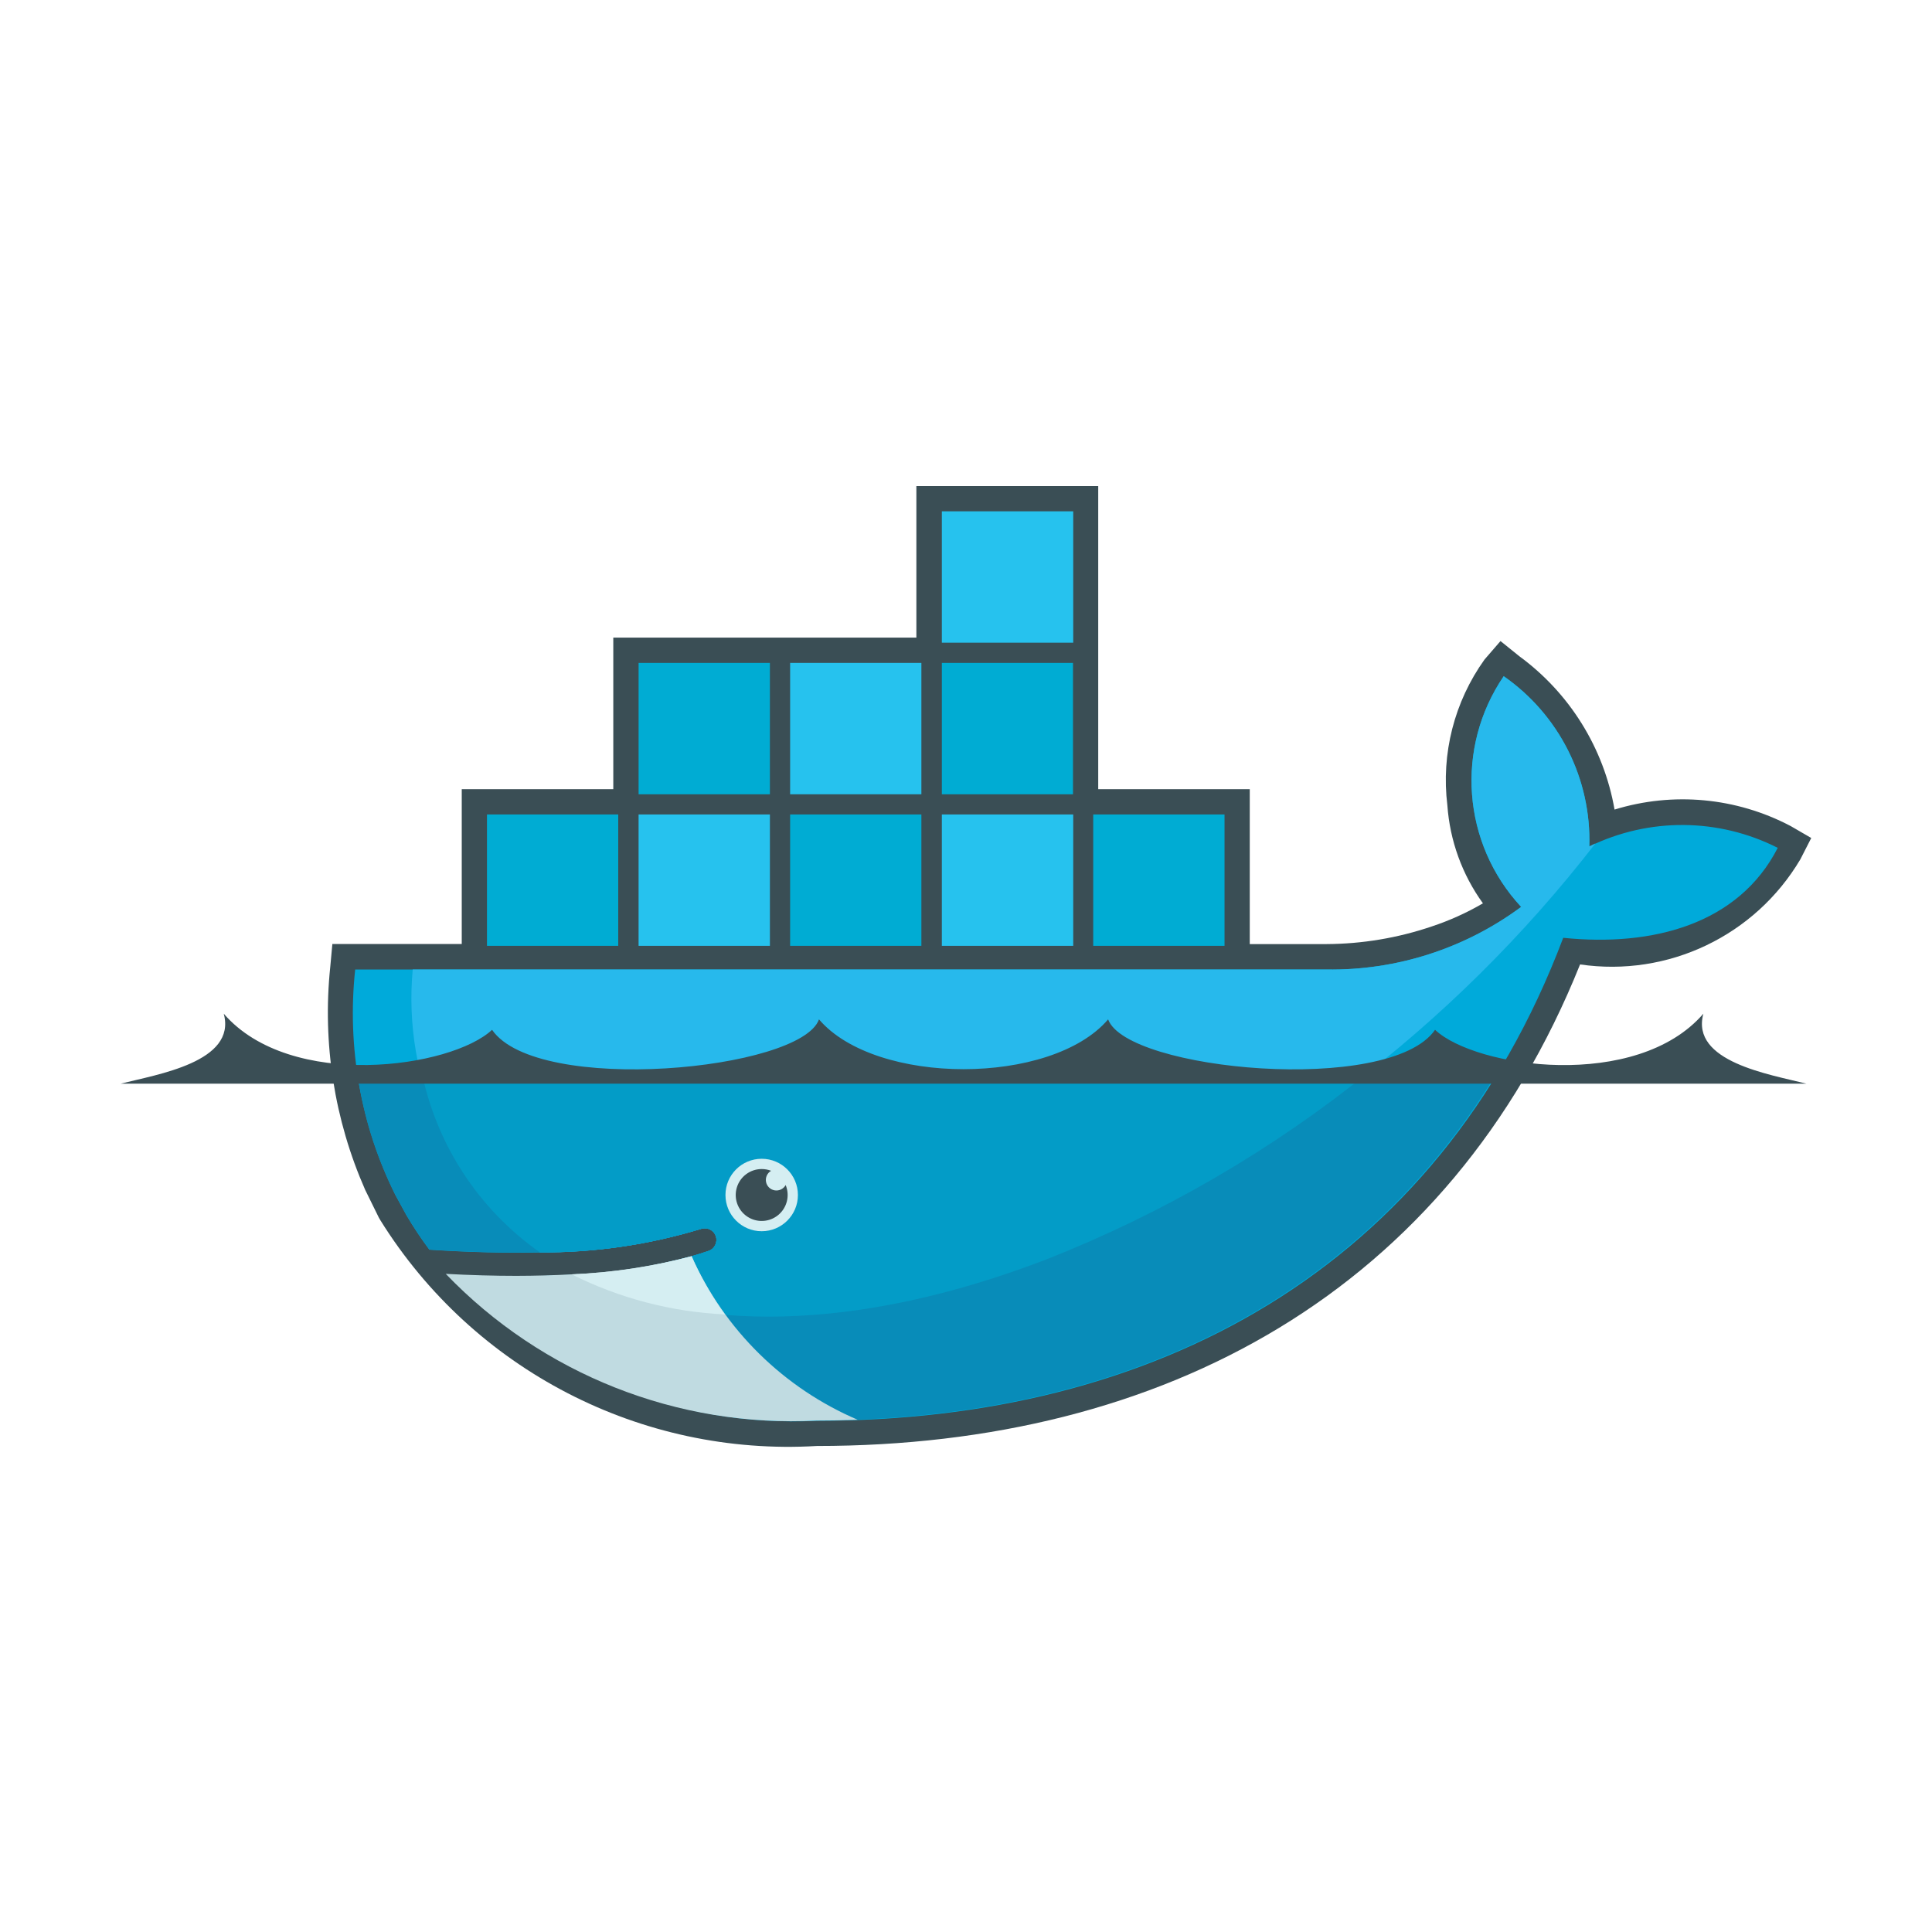
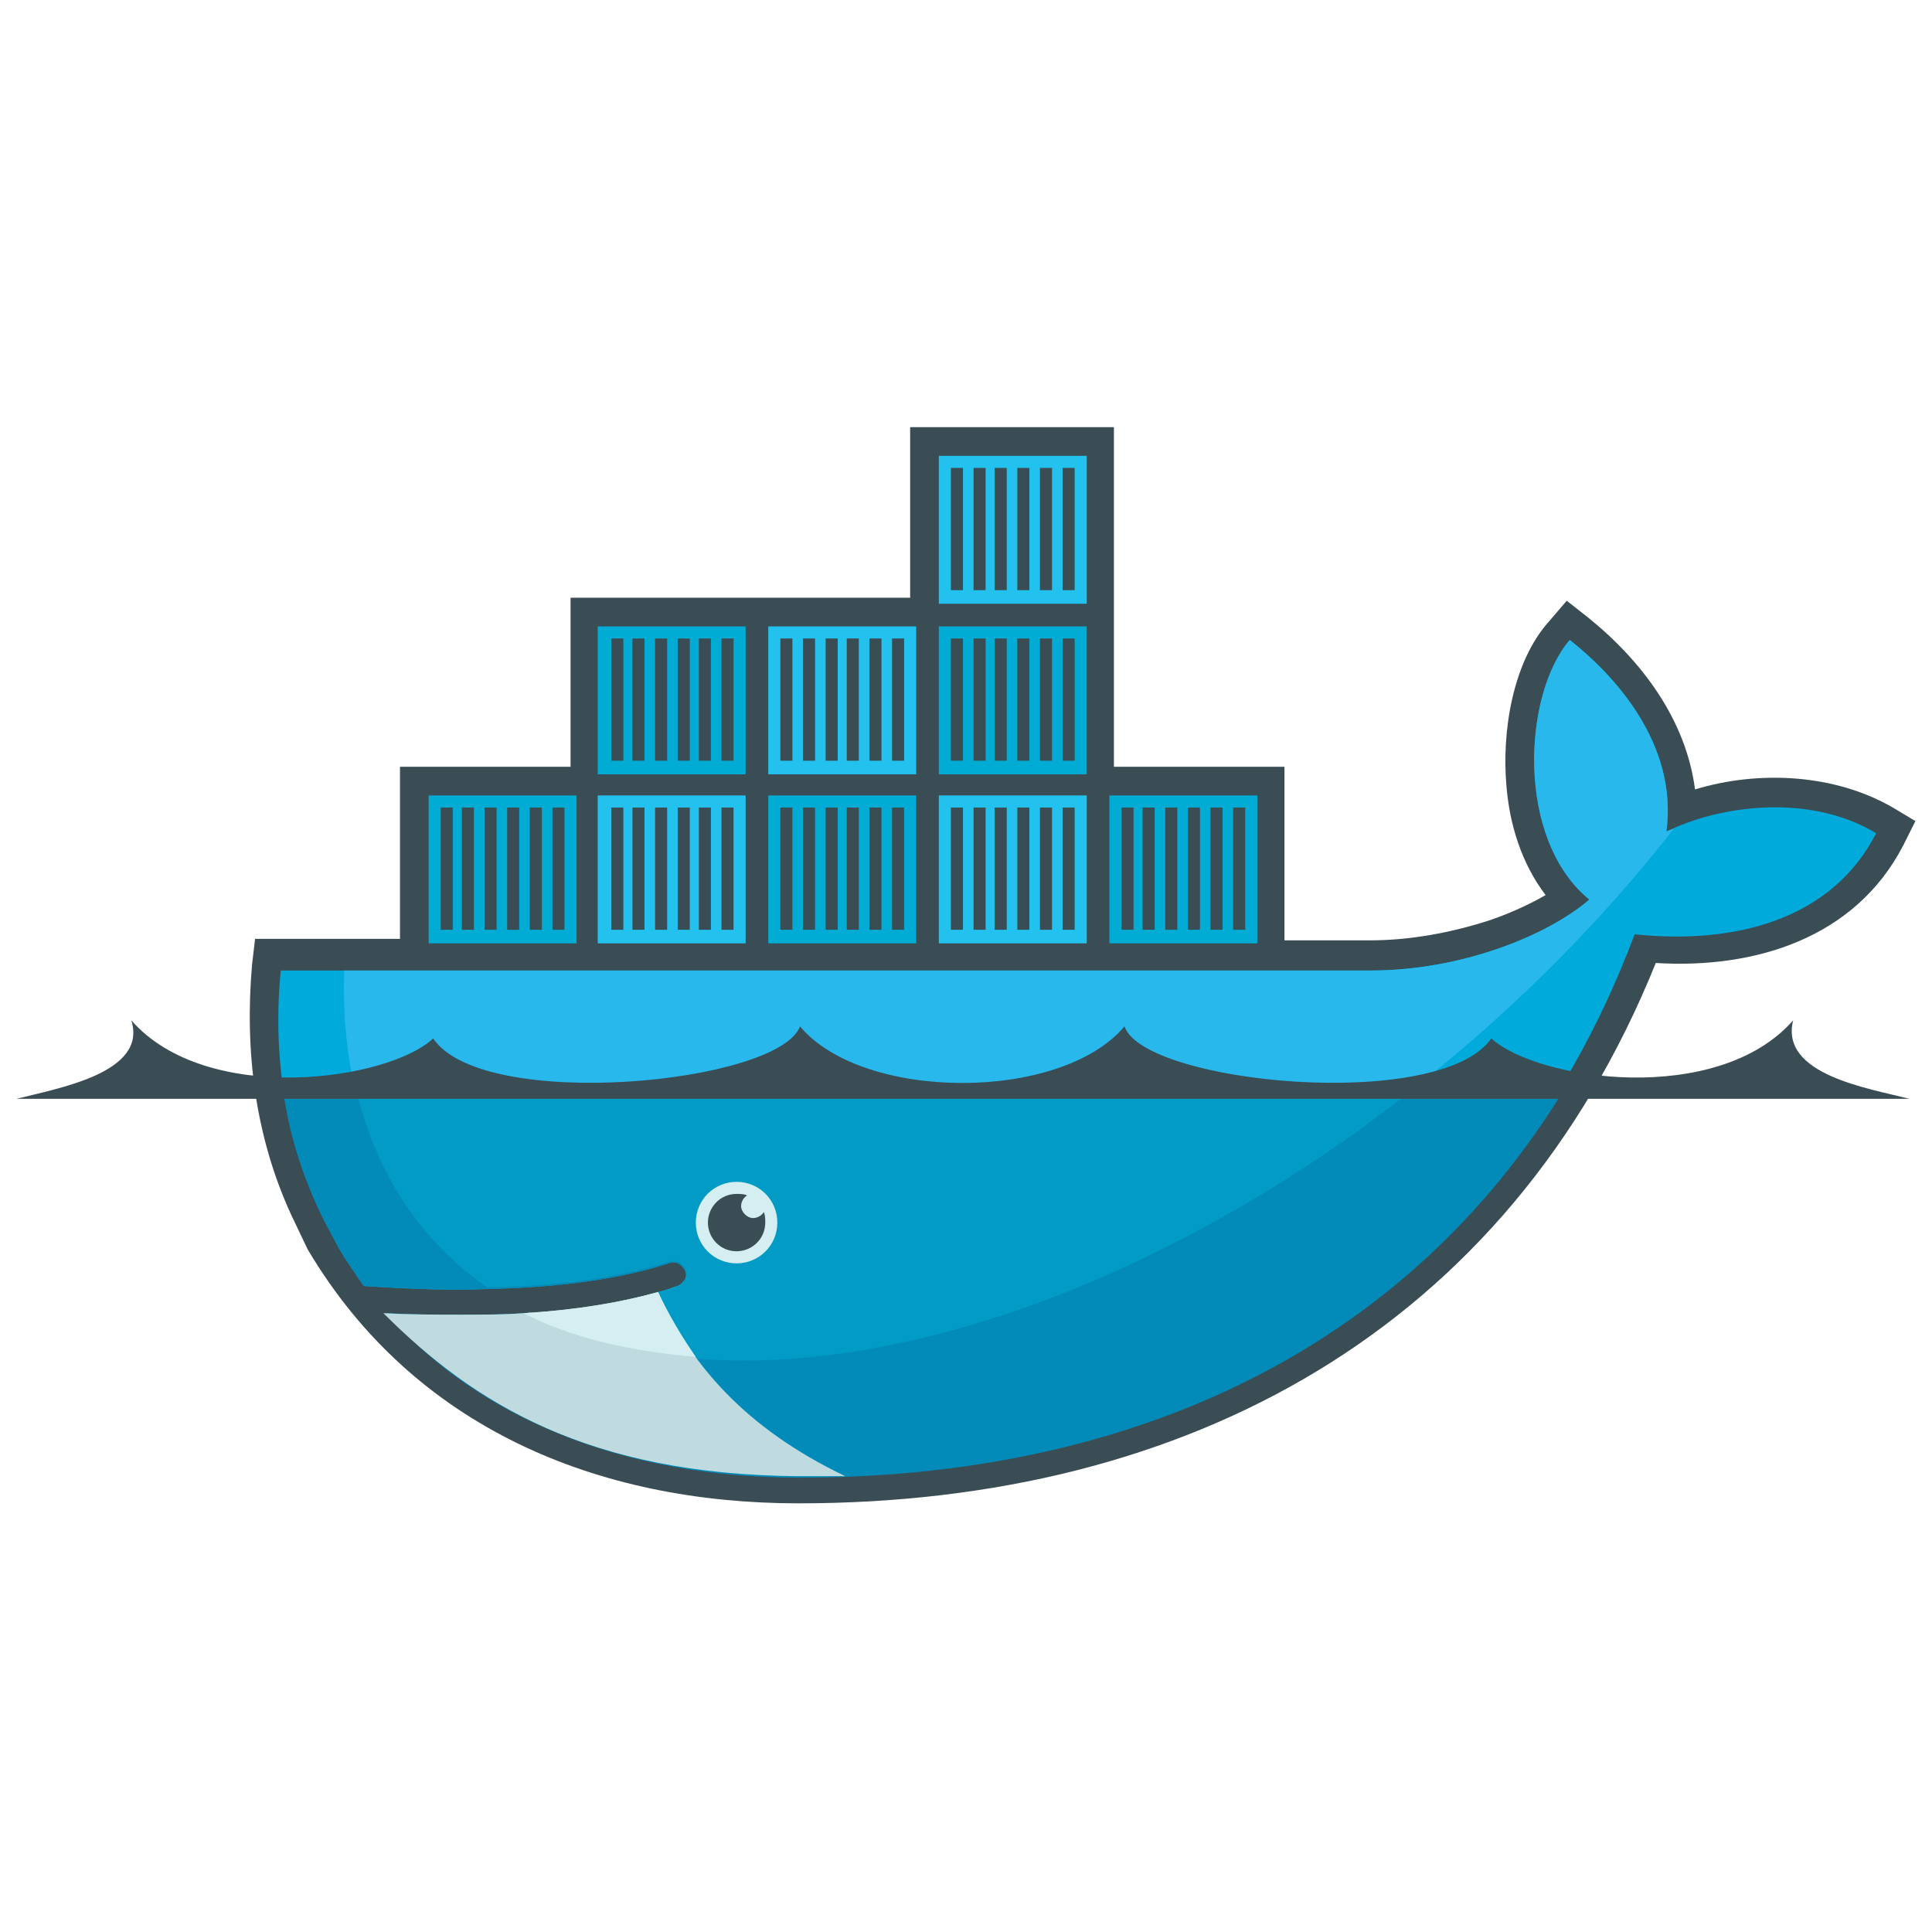
- <svg xmlns="http://www.w3.org/2000/svg" width="800px" height="800px" viewBox="0 0 32 32">
-   <path d="M18.191,13.071H20.7v2.566H21.97a5.5,5.5,0,0,0,1.744-.292,4.462,4.462,0,0,0,.848-.383,3.149,3.149,0,0,1-.589-1.623,3.427,3.427,0,0,1,.616-2.416l.264-.305.314.253a4,4,0,0,1,1.575,2.538,3.837,3.837,0,0,1,2.913.271l.345.2-.181.354a3.629,3.629,0,0,1-3.648,1.74c-2.173,5.413-6.9,7.976-12.642,7.976A7.958,7.958,0,0,1,6.3,20.211l-.025-.043-.226-.459a7.28,7.28,0,0,1-.579-3.693l.035-.38H7.648V13.071h2.51v-2.51h5.02V8.051h3.012v5.02Z" style="fill:#3a4e55" />
-   <path d="M26.324,14.021A3.311,3.311,0,0,0,24.906,11.2a3.072,3.072,0,0,0,.289,3.821,5.279,5.279,0,0,1-3.225,1.037H5.883a6.779,6.779,0,0,0,.667,3.737l.183.335a6.2,6.2,0,0,0,.379.569h0q.992.064,1.829.045h0a8.972,8.972,0,0,0,2.669-.389.193.193,0,1,1,.126.365c-.09.031-.184.061-.281.088h0a8.4,8.4,0,0,1-1.845.3c.044,0-.046.007-.046.007l-.082.007c-.291.016-.6.02-.925.02-.351,0-.7-.007-1.083-.026l-.01.007a7.882,7.882,0,0,0,6.063,2.41c5.56,0,10.276-2.465,12.365-8,1.482.152,2.906-.226,3.553-1.49a3.5,3.5,0,0,0-3.122-.022" style="fill:#00aada" />
-   <path d="M26.324,14.021A3.311,3.311,0,0,0,24.906,11.2a3.072,3.072,0,0,0,.289,3.821,5.279,5.279,0,0,1-3.225,1.037H6.836a5.223,5.223,0,0,0,2.106,4.686h0a8.972,8.972,0,0,0,2.669-.389.193.193,0,1,1,.126.365c-.09.031-.184.061-.281.088h0a8.83,8.83,0,0,1-1.894.314L9.543,21.1c1.892.971,4.636.967,7.782-.241a21.868,21.868,0,0,0,9.1-6.889l-.1.048" style="fill:#27b9ec" />
-   <path d="M5.913,17.732a6.431,6.431,0,0,0,.637,2.061l.183.335a6.2,6.2,0,0,0,.379.569q.992.064,1.829.045a8.972,8.972,0,0,0,2.669-.389.193.193,0,1,1,.126.365c-.09.031-.184.061-.281.088h0a8.826,8.826,0,0,1-1.891.307l-.1,0c-.291.016-.6.026-.922.026-.351,0-.709-.007-1.1-.026a7.913,7.913,0,0,0,6.076,2.413c4.76,0,8.9-1.807,11.3-5.8Z" style="fill:#088cb9" />
-   <path d="M6.98,17.732a4.832,4.832,0,0,0,1.961,3.01,8.972,8.972,0,0,0,2.669-.389.193.193,0,1,1,.126.365c-.09.031-.184.061-.281.088h0a8.959,8.959,0,0,1-1.9.307c1.892.971,4.628.957,7.773-.252a20.545,20.545,0,0,0,5.377-3.13Z" style="fill:#039cc7" />
-   <path d="M9.889,13.671h.172v1.813H9.889V13.671Zm-.33,0h.179v1.813H9.559V13.671Zm-.33,0h.179v1.813H9.23V13.671Zm-.33,0h.179v1.813H8.9V13.671Zm-.33,0h.179v1.813H8.57V13.671Zm-.323,0h.172v1.813H8.248V13.671Zm-.181-.181h2.175v2.176H8.066V13.49Z" style="fill:#00acd3" />
-   <path d="M12.4,11.161h.172v1.813H12.4V11.161Zm-.33,0h.179v1.813H12.07V11.161Zm-.33,0h.179v1.813H11.74V11.161Zm-.33,0h.179v1.813H11.41V11.161Zm-.33,0h.178v1.813h-.178V11.161Zm-.323,0h.172v1.813h-.172V11.161Zm-.181-.181h2.176v2.176H10.577V10.979Z" style="fill:#00acd3" />
-   <path d="M12.4,13.671h.172v1.813H12.4V13.671Zm-.33,0h.179v1.813H12.07V13.671Zm-.33,0h.179v1.813H11.74V13.671Zm-.33,0h.179v1.813H11.41V13.671Zm-.33,0h.178v1.813h-.178V13.671Zm-.323,0h.172v1.813h-.172V13.671Zm-.181-.181h2.176v2.176H10.577V13.49Z" style="fill:#26c2ee" />
-   <path d="M14.909,13.671h.172v1.813h-.172V13.671Zm-.33,0h.179v1.813H14.58V13.671Zm-.33,0h.179v1.813H14.25V13.671Zm-.33,0H14.1v1.813h-.179V13.671Zm-.33,0h.179v1.813h-.179V13.671Zm-.323,0h.172v1.813h-.172V13.671Zm-.181-.181h2.176v2.176H13.087V13.49Z" style="fill:#00acd3" />
-   <path d="M14.909,11.161h.172v1.813h-.172V11.161Zm-.33,0h.179v1.813H14.58V11.161Zm-.33,0h.179v1.813H14.25V11.161Zm-.33,0H14.1v1.813h-.179V11.161Zm-.33,0h.179v1.813h-.179V11.161Zm-.323,0h.172v1.813h-.172V11.161Zm-.181-.181h2.176v2.176H13.087V10.979Z" style="fill:#26c2ee" />
-   <path d="M17.42,13.671h.172v1.813H17.42V13.671Zm-.33,0h.179v1.813H17.09V13.671Zm-.33,0h.179v1.813H16.76V13.671Zm-.33,0h.179v1.813h-.179V13.671Zm-.33,0h.179v1.813H16.1V13.671Zm-.323,0h.172v1.813h-.172V13.671ZM15.6,13.49h2.176v2.176H15.6V13.49Z" style="fill:#26c2ee" />
-   <path d="M17.42,11.161h.172v1.813H17.42V11.161Zm-.33,0h.179v1.813H17.09V11.161Zm-.33,0h.179v1.813H16.76V11.161Zm-.33,0h.179v1.813h-.179V11.161Zm-.33,0h.179v1.813H16.1V11.161Zm-.323,0h.172v1.813h-.172V11.161Zm-.181-.181h2.176v2.176H15.6V10.979Z" style="fill:#00acd3" />
-   <path d="M17.42,8.65h.172v1.813H17.42V8.65Zm-.33,0h.179v1.813H17.09V8.65Zm-.33,0h.179v1.813H16.76V8.65Zm-.33,0h.179v1.813h-.179V8.65Zm-.33,0h.179v1.813H16.1V8.65Zm-.323,0h.172v1.813h-.172V8.65ZM15.6,8.469h2.176v2.176H15.6V8.469Z" style="fill:#26c2ee" />
-   <path d="M19.93,13.671H20.1v1.813H19.93V13.671Zm-.33,0h.178v1.813H19.6V13.671Zm-.33,0h.179v1.813h-.179V13.671Zm-.33,0h.179v1.813h-.179V13.671Zm-.33,0h.179v1.813h-.179V13.671Zm-.323,0h.172v1.813h-.172V13.671Zm-.181-.181h2.176v2.176H18.107V13.49Z" style="fill:#00acd3" />
-   <path d="M12.616,19.193a.6.6,0,1,1-.6.6.6.6,0,0,1,.6-.6" style="fill:#d5eef2" />
-   <path d="M12.616,19.363a.431.431,0,0,1,.156.029.175.175,0,1,0,.241.236.43.43,0,1,1-.4-.265" style="fill:#3a4e55" />
-   <path d="M2,17.949H29.92c-.608-.154-1.923-.362-1.707-1.159-1.105,1.279-3.771.9-4.444.267-.749,1.087-5.111.674-5.415-.173-.939,1.1-3.85,1.1-4.789,0-.3.847-4.666,1.26-5.415.173-.673.631-3.338,1.012-4.444-.267.217.8-1.1,1.005-1.707,1.159" style="fill:#3a4e55" />
-   <path d="M14.211,23.518a5.287,5.287,0,0,1-2.756-2.711,9.2,9.2,0,0,1-1.987.3q-.436.024-.917.025-.554,0-1.168-.033a7.942,7.942,0,0,0,6.145,2.43q.344,0,.683-.013" style="fill:#c0dbe1" />
-   <path d="M12.007,21.773a5.206,5.206,0,0,1-.552-.966,9.2,9.2,0,0,1-1.987.3,6.325,6.325,0,0,0,2.539.664" style="fill:#d5eef2" />
+ <svg xmlns="http://www.w3.org/2000/svg" viewBox="0 0 128 128">
+   <path fill-rule="evenodd" clip-rule="evenodd" fill="#3A4D54" d="M73.8 50.8h11.3v11.5h5.7c2.6 0 5.3-.5 7.8-1.3 1.2-.4 2.6-1 3.8-1.7-1.6-2.1-2.4-4.7-2.6-7.3-.3-3.5.4-8.1 2.8-10.8l1.2-1.4 1.4 1.1c3.6 2.9 6.5 6.8 7.1 11.4 4.3-1.3 9.3-1 13.1 1.2l1.5.9-.8 1.6c-3.2 6.2-9.9 8.2-16.4 7.8-9.8 24.3-31 35.8-56.8 35.8-13.3 0-25.5-5-32.5-16.8l-.1-.2-1-2.1c-2.4-5.2-3.1-10.9-2.6-16.6l.2-1.7h9.6V50.8h11.3V39.6h22.5V28.3h13.5v22.5z" />
+   <path fill="#00AADA" d="M110.4 55.1c.8-5.9-3.6-10.5-6.4-12.7-3.1 3.6-3.6 13.2 1.3 17.2-2.8 2.4-8.5 4.7-14.5 4.7H18.6c-.6 6.2.5 11.9 3 16.8l.8 1.5c.5.9 1.1 1.7 1.7 2.6 3 .2 5.7.3 8.2.2 4.9-.1 8.9-.7 12-1.7.5-.2.9.1 1.1.5.2.5-.1.9-.5 1.1-.4.1-.8.3-1.3.4-2.4.7-5 1.1-8.3 1.3h-.6c-1.3.1-2.7.1-4.2.1-1.6 0-3.1 0-4.9-.1 6 6.8 15.4 10.8 27.2 10.8 25 0 46.2-11.1 55.5-35.9 6.7.7 13.1-1 16-6.7-4.5-2.7-10.5-1.8-13.9-.1z" />
+   <path fill="#28B8EB" d="M110.4 55.1c.8-5.9-3.6-10.5-6.4-12.7-3.1 3.6-3.6 13.2 1.3 17.2-2.8 2.4-8.5 4.7-14.5 4.7h-68c-.3 9.5 3.2 16.7 9.5 21 4.9-.1 8.9-.7 12-1.7.5-.2.9.1 1.1.5.2.5-.1.9-.5 1.1-.4.1-.8.3-1.3.4-2.4.7-5.2 1.2-8.5 1.4l-.1-.1c8.5 4.4 20.8 4.3 35-1.1 15.8-6.1 30.6-17.7 40.9-30.9-.2.1-.4.1-.5.2z" />
+   <path fill="#028BB8" d="M18.7 71.8c.4 3.3 1.4 6.4 2.9 9.3l.8 1.5c.5.9 1.1 1.7 1.7 2.6 3 .2 5.7.3 8.2.2 4.9-.1 8.9-.7 12-1.7.5-.2.9.1 1.1.5.2.5-.1.9-.5 1.1-.4.1-.8.3-1.3.4-2.4.7-5.2 1.2-8.5 1.4h-.4c-1.3.1-2.7.1-4.1.1-1.6 0-3.2 0-4.9-.1 6 6.8 15.5 10.8 27.3 10.8 21.4 0 40-8.1 50.8-26H18.7v-.1z" />
+   <path fill="#019BC6" d="M23.5 71.8c1.3 5.8 4.3 10.4 8.8 13.5 4.9-.1 8.9-.7 12-1.7.5-.2.9.1 1.1.5.2.5-.1.9-.5 1.1-.4.1-.8.3-1.3.4-2.4.7-5.2 1.2-8.6 1.4 8.5 4.4 20.8 4.3 34.9-1.1 8.5-3.3 16.8-8.2 24.2-14.1H23.5z" />
+   <path fill-rule="evenodd" clip-rule="evenodd" fill="#00ACD3" d="M28.4 52.7h9.8v9.8h-9.8v-9.8zm.8.8h.8v8.1h-.8v-8.1zm1.4 0h.8v8.1h-.8v-8.1zm1.5 0h.8v8.1h-.8v-8.1zm1.5 0h.8v8.1h-.8v-8.1zm1.5 0h.8v8.1h-.8v-8.1zm1.5 0h.8v8.1h-.8v-8.1zm3-12h9.8v9.8h-9.8v-9.8zm.9.8h.8v8.1h-.8v-8.1zm1.4 0h.8v8.1h-.8v-8.1zm1.5 0h.8v8.1h-.8v-8.1zm1.5 0h.8v8.1h-.8v-8.1zm1.4 0h.8v8.1h-.8v-8.1zm1.5 0h.8v8.1h-.8v-8.1z" />
+   <path fill-rule="evenodd" clip-rule="evenodd" fill="#23C2EE" d="M39.6 52.7h9.8v9.8h-9.8v-9.8zm.9.8h.8v8.1h-.8v-8.1zm1.4 0h.8v8.1h-.8v-8.1zm1.5 0h.8v8.1h-.8v-8.1zm1.5 0h.8v8.1h-.8v-8.1zm1.4 0h.8v8.1h-.8v-8.1zm1.5 0h.8v8.1h-.8v-8.1z" />
+   <path fill-rule="evenodd" clip-rule="evenodd" fill="#00ACD3" d="M50.9 52.7h9.8v9.8h-9.8v-9.8zm.8.8h.8v8.1h-.8v-8.1zm1.5 0h.8v8.1h-.8v-8.1zm1.5 0h.8v8.1h-.8v-8.1zm1.4 0h.8v8.1h-.8v-8.1zm1.5 0h.8v8.1h-.8v-8.1zm1.5 0h.8v8.1h-.8v-8.1z" />
+   <path fill-rule="evenodd" clip-rule="evenodd" fill="#23C2EE" d="M50.9 41.5h9.8v9.8h-9.8v-9.8zm.8.8h.8v8.1h-.8v-8.1zm1.5 0h.8v8.1h-.8v-8.1zm1.5 0h.8v8.1h-.8v-8.1zm1.4 0h.8v8.1h-.8v-8.1zm1.5 0h.8v8.1h-.8v-8.1zm1.5 0h.8v8.1h-.8v-8.1zm3.1 10.4H72v9.8h-9.8v-9.8zm.8.8h.8v8.1H63v-8.1zm1.5 0h.8v8.1h-.8v-8.1zm1.4 0h.8v8.1h-.8v-8.1zm1.5 0h.8v8.1h-.8v-8.1zm1.5 0h.8v8.1h-.8v-8.1zm1.5 0h.8v8.1h-.8v-8.1z" />
+   <path fill-rule="evenodd" clip-rule="evenodd" fill="#00ACD3" d="M62.2 41.5H72v9.8h-9.8v-9.8zm.8.8h.8v8.1H63v-8.1zm1.5 0h.8v8.1h-.8v-8.1zm1.4 0h.8v8.1h-.8v-8.1zm1.5 0h.8v8.1h-.8v-8.1zm1.5 0h.8v8.1h-.8v-8.1zm1.5 0h.8v8.1h-.8v-8.1z" />
+   <path fill-rule="evenodd" clip-rule="evenodd" fill="#23C2EE" d="M62.2 30.2H72V40h-9.8v-9.8zm.8.8h.8v8.1H63V31zm1.5 0h.8v8.1h-.8V31zm1.4 0h.8v8.1h-.8V31zm1.5 0h.8v8.1h-.8V31zm1.5 0h.8v8.1h-.8V31zm1.5 0h.8v8.1h-.8V31z" />
+   <path fill-rule="evenodd" clip-rule="evenodd" fill="#00ACD3" d="M73.5 52.7h9.8v9.8h-9.8v-9.8zm.8.8h.8v8.1h-.8v-8.1zm1.4 0h.8v8.1h-.8v-8.1zm1.5 0h.8v8.1h-.8v-8.1zm1.5 0h.8v8.1h-.8v-8.1zm1.5 0h.8v8.1h-.8v-8.1zm1.5 0h.8v8.1h-.8v-8.1z" />
+   <path fill-rule="evenodd" clip-rule="evenodd" fill="#D4EEF1" d="M48.8 78.3c1.5 0 2.7 1.2 2.7 2.7 0 1.5-1.2 2.7-2.7 2.7-1.5 0-2.7-1.2-2.7-2.7 0-1.5 1.2-2.7 2.7-2.7" />
+   <path fill-rule="evenodd" clip-rule="evenodd" fill="#3A4D54" d="M48.8 79.1c.2 0 .5 0 .7.1-.2.1-.4.4-.4.7 0 .4.4.8.8.8.3 0 .6-.2.7-.4.1.2.1.5.1.7 0 1.1-.9 1.9-1.9 1.9-1.1 0-1.9-.9-1.9-1.9 0-1 .8-1.9 1.9-1.9M1.1 72.8h125.4c-2.7-.7-8.6-1.6-7.7-5.2-5 5.7-16.9 4-20 1.2-3.4 4.9-23 3-24.3-.8-4.2 5-17.3 5-21.5 0-1.4 3.8-21 5.7-24.3.8-3 2.8-15 4.5-20-1.2 1.1 3.5-4.9 4.5-7.6 5.2" />
+   <path fill="#BFDBE0" d="M56 97.8c-6.7-3.2-10.3-7.5-12.4-12.2-2.5.7-5.5 1.2-8.9 1.4-1.3.1-2.7.1-4.1.1-1.7 0-3.4 0-5.2-.1 6 6 13.6 10.7 27.5 10.8H56z" />
+   <path fill="#D4EEF1" d="M46.1 89.9c-.9-1.3-1.8-2.8-2.5-4.3-2.5.7-5.5 1.2-8.9 1.4 2.3 1.2 5.7 2.4 11.4 2.9z" />
</svg>
